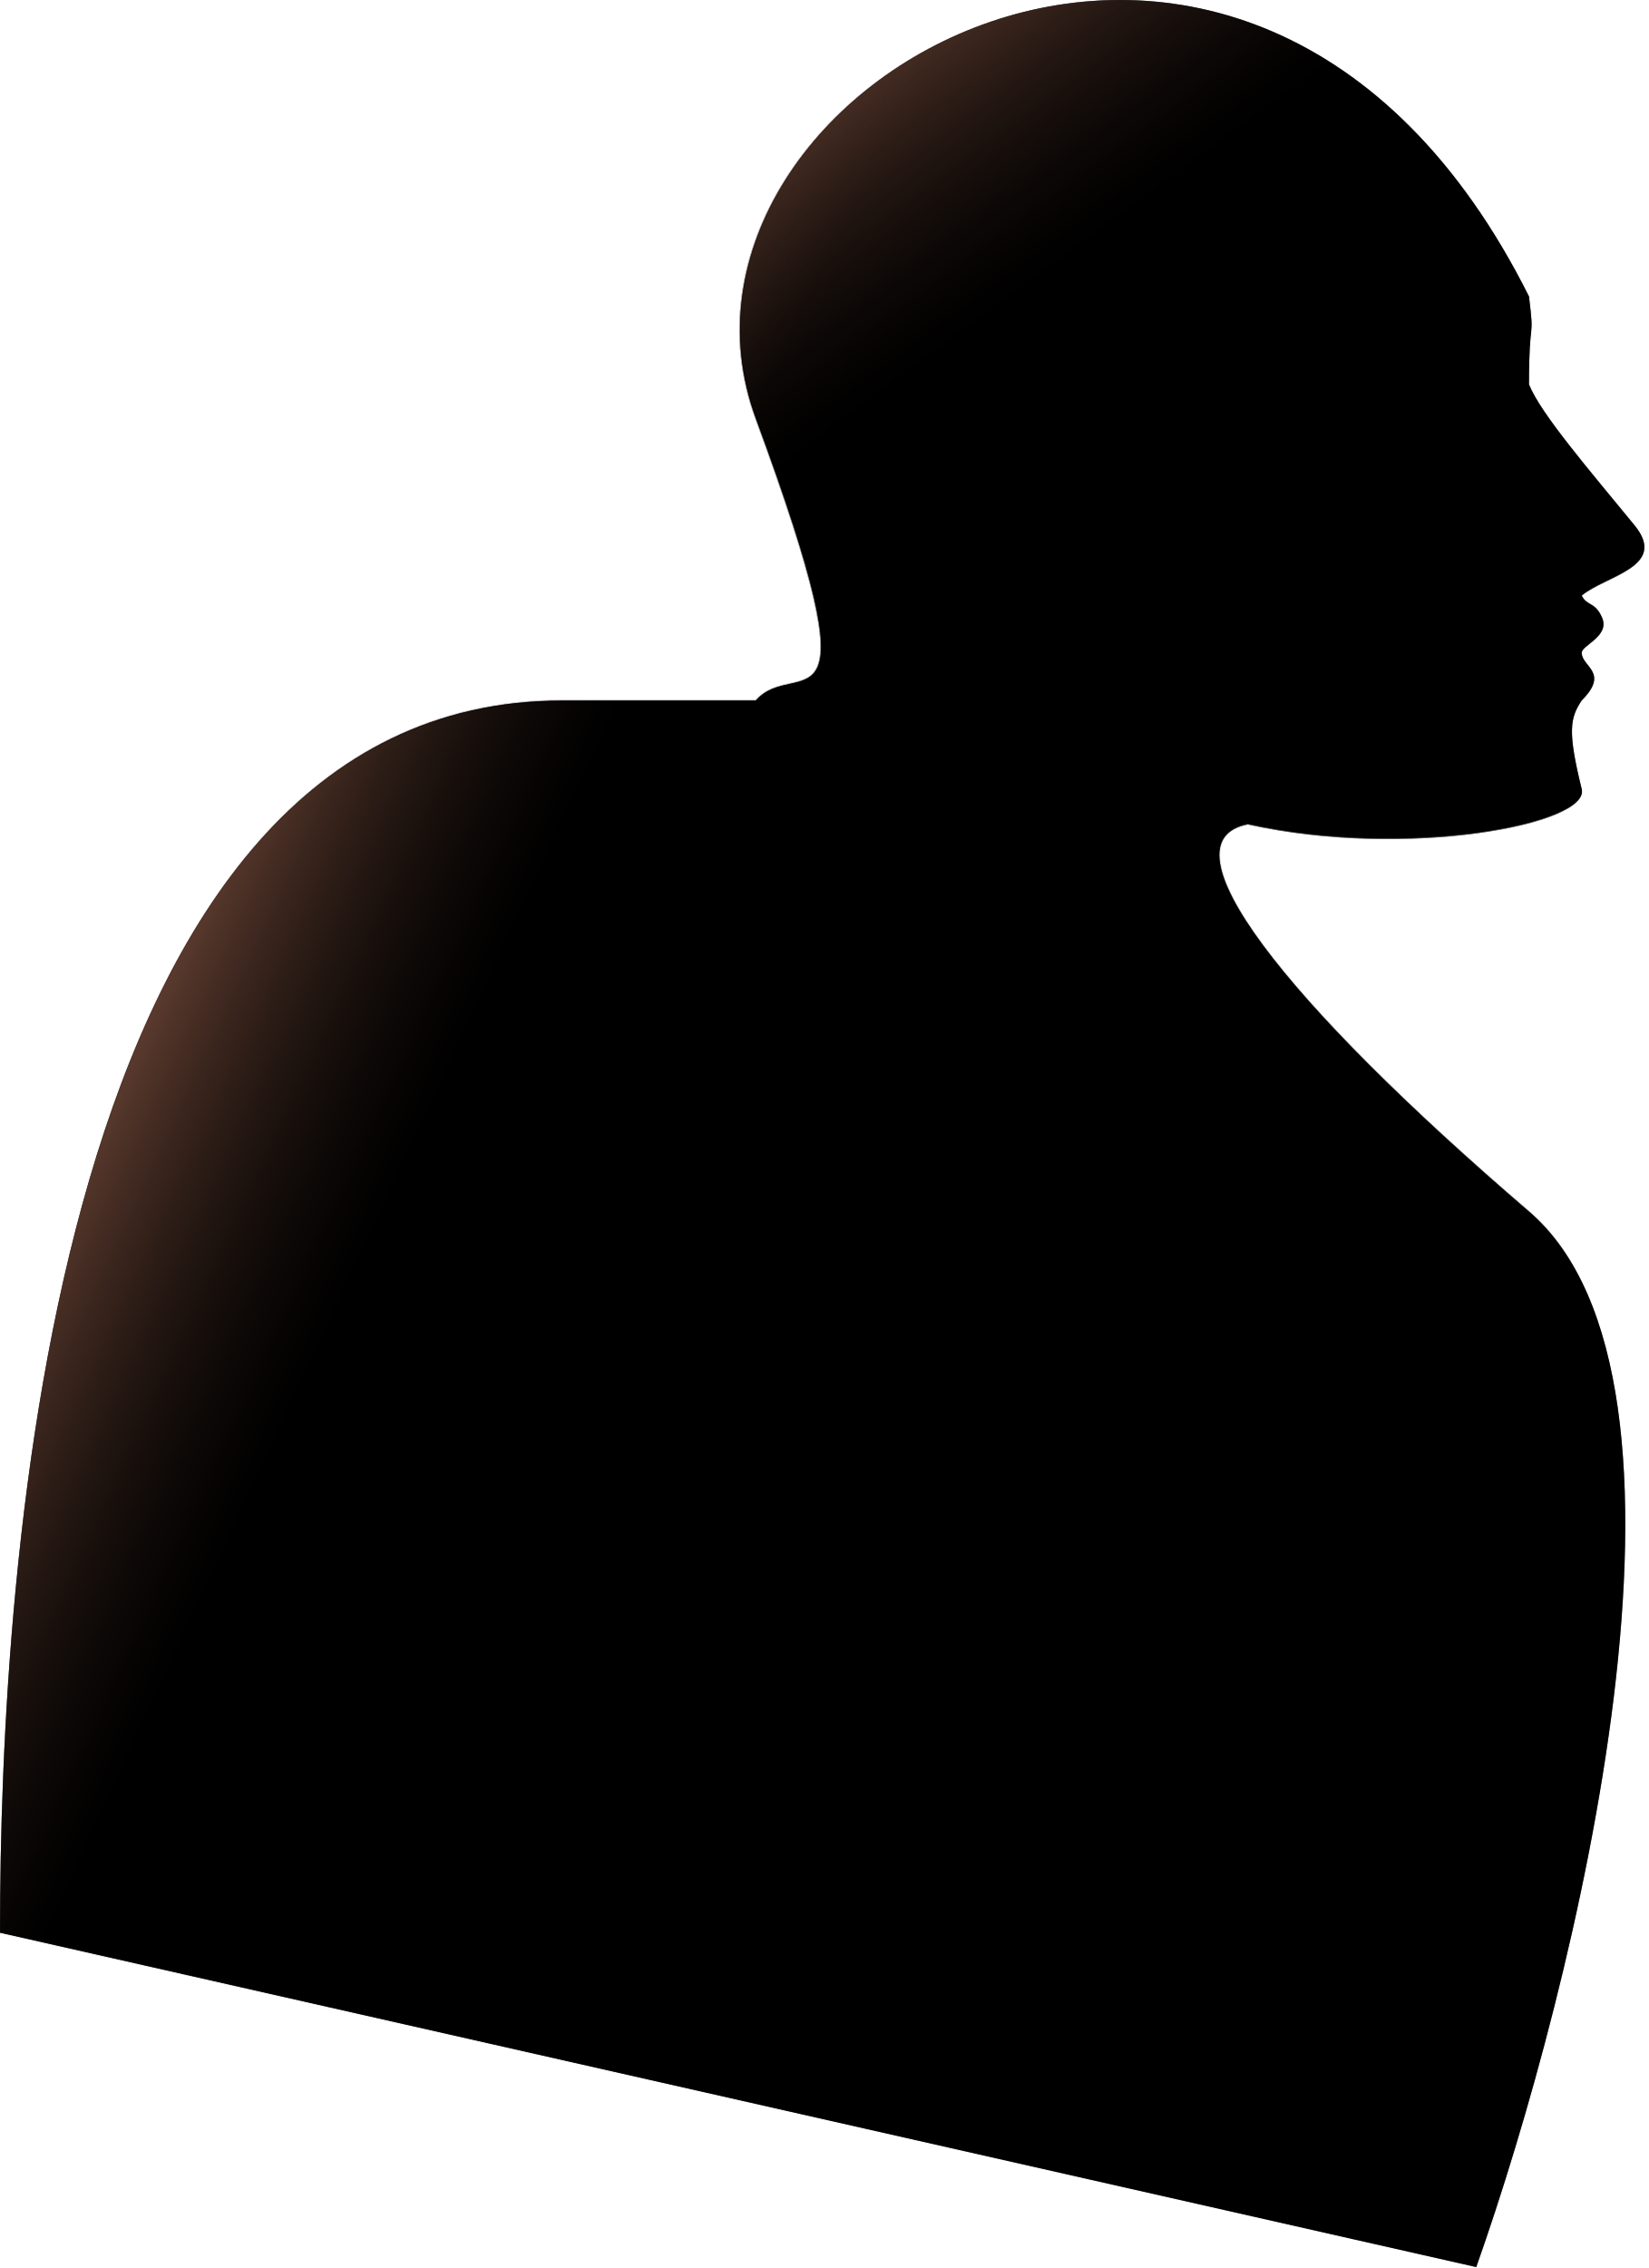
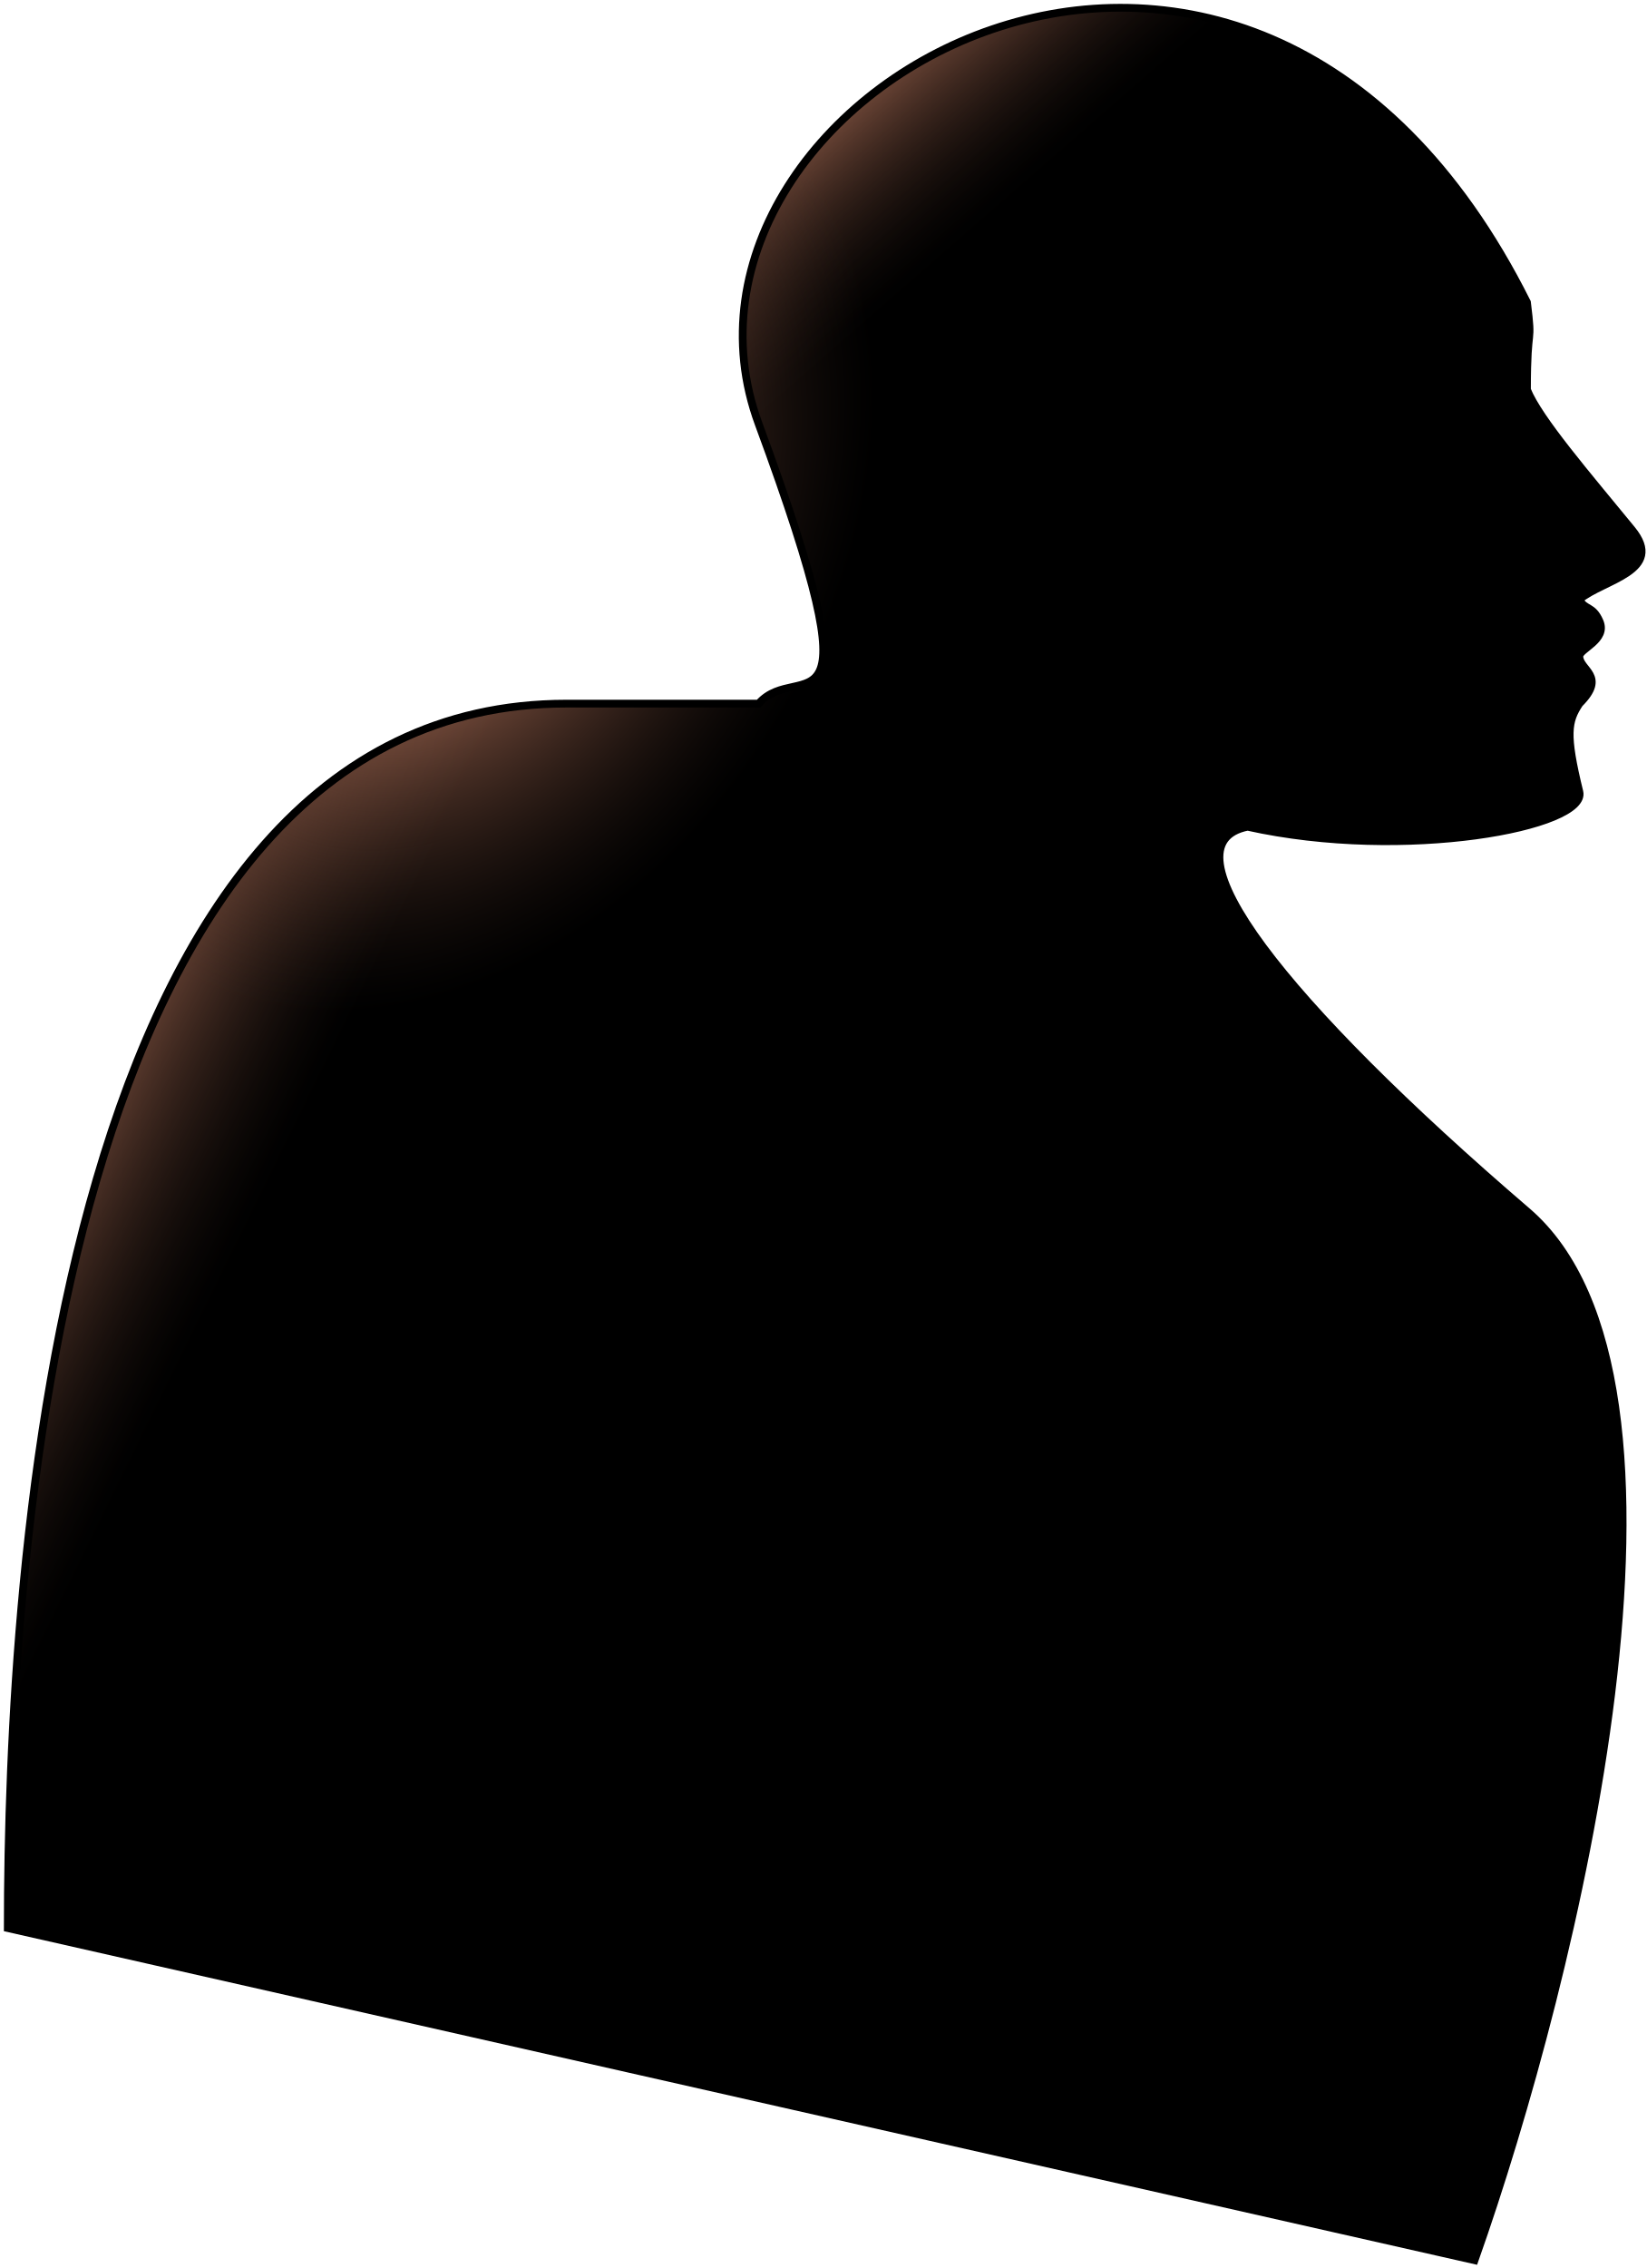
- <svg xmlns="http://www.w3.org/2000/svg" width="211" height="290" viewBox="0 0 211 290" fill="none">
-   <path d="M96.704 53.578C112.448 96.246 101.951 83.588 96.704 89.59H71.963C6.551 89.59 0 200.322 0 247.236L188.904 290C201.647 253.988 220.838 176.564 195.651 154.957C164.168 127.948 148.425 107.692 159.669 105.441C179.908 109.942 203.5 105.441 202.397 100.94C200.574 93.5 200.898 91.873 202.397 89.59C206 86 202.397 85.301 202.397 83.5C202.397 82.534 206.032 81.393 205 79C204.109 76.933 203.092 77.573 202.397 76.182C205.479 73.606 213.52 72.523 209.144 67.179C203.442 60.215 197.15 52.924 195.651 49.173C195.651 40.17 196.4 43.954 195.651 37.92C159.667 -34.017 80.959 10.911 96.704 53.578Z" fill="black" />
-   <path d="M96.704 53.578C112.448 96.246 101.951 83.588 96.704 89.59H71.963C6.551 89.59 0 200.322 0 247.236L188.904 290C201.647 253.988 220.838 176.564 195.651 154.957C164.168 127.948 148.425 107.692 159.669 105.441C179.908 109.942 203.5 105.441 202.397 100.94C200.574 93.5 200.898 91.873 202.397 89.59C206 86 202.397 85.301 202.397 83.5C202.397 82.534 206.032 81.393 205 79C204.109 76.933 203.092 77.573 202.397 76.182C205.479 73.606 213.52 72.523 209.144 67.179C203.442 60.215 197.15 52.924 195.651 49.173C195.651 40.17 196.4 43.954 195.651 37.92C159.667 -34.017 80.959 10.911 96.704 53.578Z" fill="url(#paint0_linear)" />
-   <path d="M96.704 53.578C112.448 96.246 101.951 83.588 96.704 89.59H71.963C6.551 89.59 0 200.322 0 247.236L188.904 290C201.647 253.988 220.838 176.564 195.651 154.957C164.168 127.948 148.425 107.692 159.669 105.441C179.908 109.942 203.5 105.441 202.397 100.94C200.574 93.5 200.898 91.873 202.397 89.59C206 86 202.397 85.301 202.397 83.5C202.397 82.534 206.032 81.393 205 79C204.109 76.933 203.092 77.573 202.397 76.182C205.479 73.606 213.52 72.523 209.144 67.179C203.442 60.215 197.15 52.924 195.651 49.173C195.651 40.17 196.4 43.954 195.651 37.92C159.667 -34.017 80.959 10.911 96.704 53.578Z" fill="url(#paint1_linear)" />
+ <svg xmlns="http://www.w3.org/2000/svg" width="212" height="292" viewBox="0 0 212 292" fill="none">
+   <path d="M97.704 54.578C113.448 97.246 102.951 84.588 97.704 90.59H72.963C7.551 90.59 1 201.322 1 248.236L189.904 291C202.647 254.988 221.838 177.564 196.651 155.957C165.168 128.948 149.425 108.692 160.669 106.441C180.908 110.942 204.5 106.441 203.397 101.94C201.574 94.5 201.898 92.873 203.397 90.59C207 87 203.397 86.301 203.397 84.5C203.397 83.534 207.032 82.393 206 80C205.109 77.933 204.092 78.573 203.397 77.182C206.479 74.606 214.52 73.523 210.144 68.179C204.442 61.215 198.15 53.924 196.651 50.173C196.651 41.17 197.4 44.954 196.651 38.92C160.667 -33.017 81.959 11.911 97.704 54.578Z" fill="black" />
+   <path d="M97.704 54.578C113.448 97.246 102.951 84.588 97.704 90.59H72.963C7.551 90.59 1 201.322 1 248.236L189.904 291C202.647 254.988 221.838 177.564 196.651 155.957C165.168 128.948 149.425 108.692 160.669 106.441C180.908 110.942 204.5 106.441 203.397 101.94C201.574 94.5 201.898 92.873 203.397 90.59C207 87 203.397 86.301 203.397 84.5C203.397 83.534 207.032 82.393 206 80C205.109 77.933 204.092 78.573 203.397 77.182C206.479 74.606 214.52 73.523 210.144 68.179C204.442 61.215 198.15 53.924 196.651 50.173C196.651 41.17 197.4 44.954 196.651 38.92C160.667 -33.017 81.959 11.911 97.704 54.578Z" fill="url(#paint0_linear)" />
+   <path d="M97.704 54.578C113.448 97.246 102.951 84.588 97.704 90.59H72.963C7.551 90.59 1 201.322 1 248.236L189.904 291C202.647 254.988 221.838 177.564 196.651 155.957C165.168 128.948 149.425 108.692 160.669 106.441C180.908 110.942 204.5 106.441 203.397 101.94C201.574 94.5 201.898 92.873 203.397 90.59C207 87 203.397 86.301 203.397 84.5C203.397 83.534 207.032 82.393 206 80C205.109 77.933 204.092 78.573 203.397 77.182C206.479 74.606 214.52 73.523 210.144 68.179C204.442 61.215 198.15 53.924 196.651 50.173C196.651 41.17 197.4 44.954 196.651 38.92C160.667 -33.017 81.959 11.911 97.704 54.578Z" fill="url(#paint1_linear)" />
+   <path d="M97.704 54.578C113.448 97.246 102.951 84.588 97.704 90.59H72.963C7.551 90.59 1 201.322 1 248.236L189.904 291C202.647 254.988 221.838 177.564 196.651 155.957C165.168 128.948 149.425 108.692 160.669 106.441C180.908 110.942 204.5 106.441 203.397 101.94C201.574 94.5 201.898 92.873 203.397 90.59C207 87 203.397 86.301 203.397 84.5C203.397 83.534 207.032 82.393 206 80C205.109 77.933 204.092 78.573 203.397 77.182C206.479 74.606 214.52 73.523 210.144 68.179C204.442 61.215 198.15 53.924 196.651 50.173C196.651 41.17 197.4 44.954 196.651 38.92C160.667 -33.017 81.959 11.911 97.704 54.578Z" fill="url(#paint2_radial)" />
+   <path d="M97.704 54.578C113.448 97.246 102.951 84.588 97.704 90.59H72.963C7.551 90.59 1 201.322 1 248.236L189.904 291C202.647 254.988 221.838 177.564 196.651 155.957C165.168 128.948 149.425 108.692 160.669 106.441C180.908 110.942 204.5 106.441 203.397 101.94C201.574 94.5 201.898 92.873 203.397 90.59C207 87 203.397 86.301 203.397 84.5C203.397 83.534 207.032 82.393 206 80C205.109 77.933 204.092 78.573 203.397 77.182C206.479 74.606 214.52 73.523 210.144 68.179C204.442 61.215 198.15 53.924 196.651 50.173C196.651 41.17 197.4 44.954 196.651 38.92C160.667 -33.017 81.959 11.911 97.704 54.578Z" stroke="black" />
  <defs>
-     <linearGradient id="paint0_linear" x1="84.5" y1="-4" x2="120.5" y2="45" gradientUnits="userSpaceOnUse">
+     <linearGradient id="paint0_linear" x1="97.5" y1="19.5" x2="114.5" y2="39" gradientUnits="userSpaceOnUse">
      <stop stop-color="#FCA27F" />
      <stop offset="1" stop-opacity="0.25" />
    </linearGradient>
-     <linearGradient id="paint1_linear" x1="30.5" y1="29.5" x2="94" y2="59" gradientUnits="userSpaceOnUse">
+     <linearGradient id="paint1_linear" x1="39.5" y1="63" x2="71" y2="78.5" gradientUnits="userSpaceOnUse">
      <stop stop-color="#FCA27F" />
      <stop offset="1" stop-opacity="0.25" />
    </linearGradient>
+     <radialGradient id="paint2_radial" cx="0" cy="0" r="1" gradientUnits="userSpaceOnUse" gradientTransform="translate(57.5 68) rotate(32.25) scale(49.6614 67.2368)">
+       <stop stop-color="#FCA27F" />
+       <stop offset="1" stop-opacity="0.25" />
+     </radialGradient>
  </defs>
</svg>
